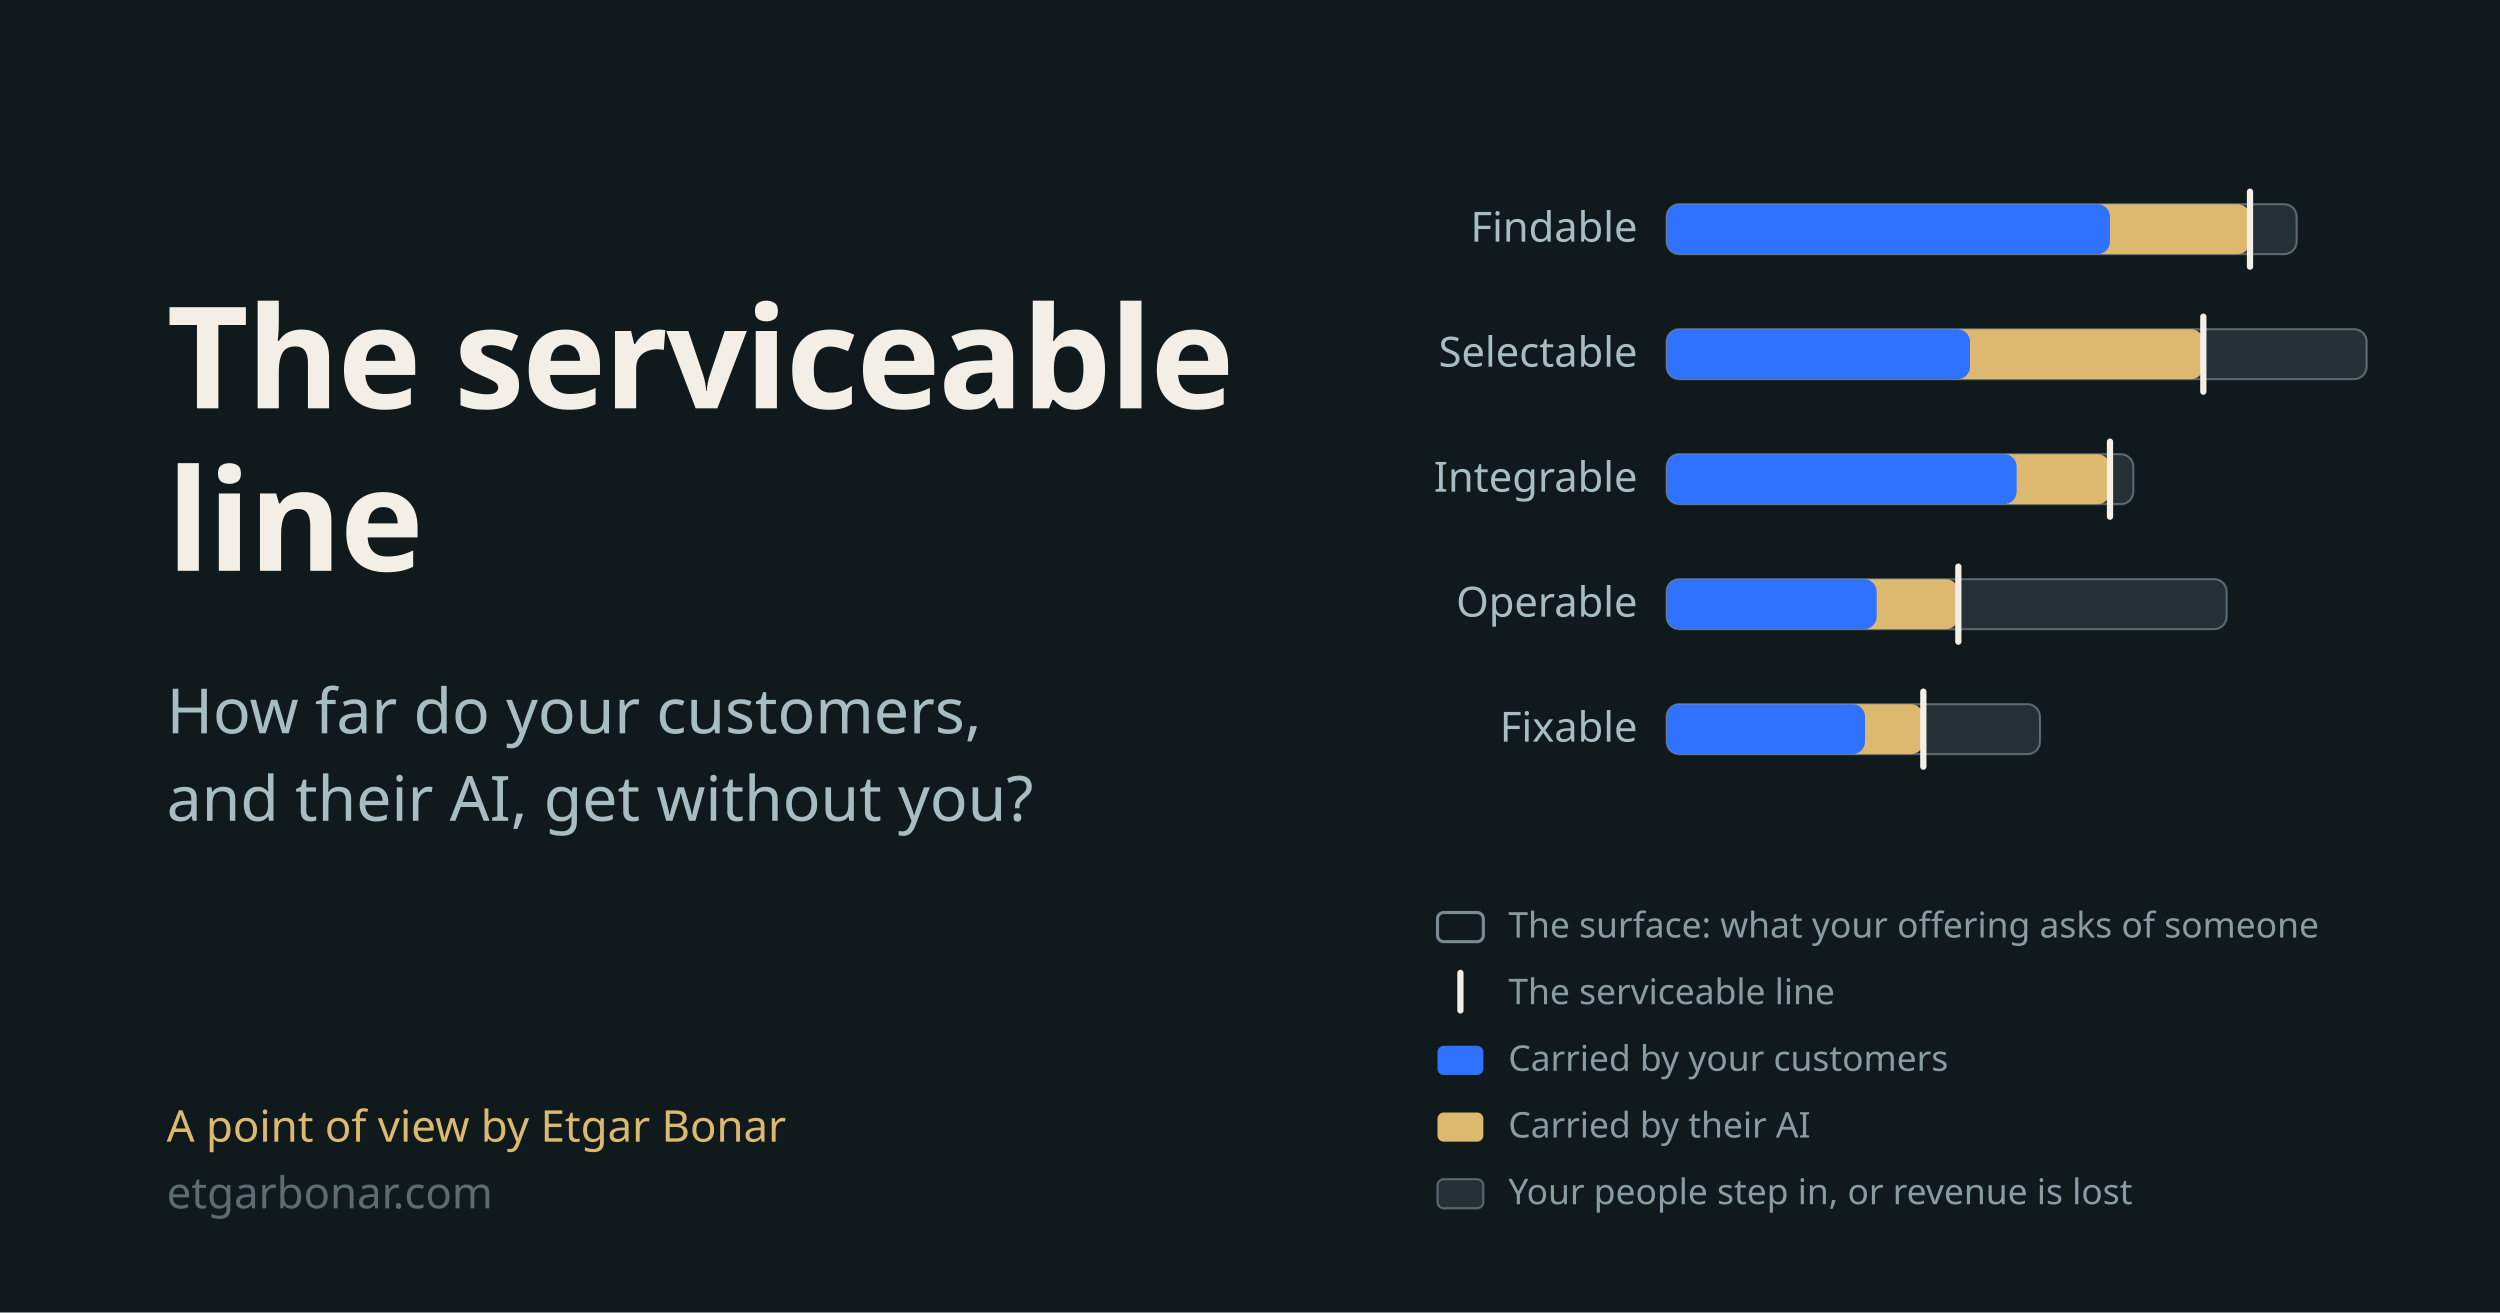
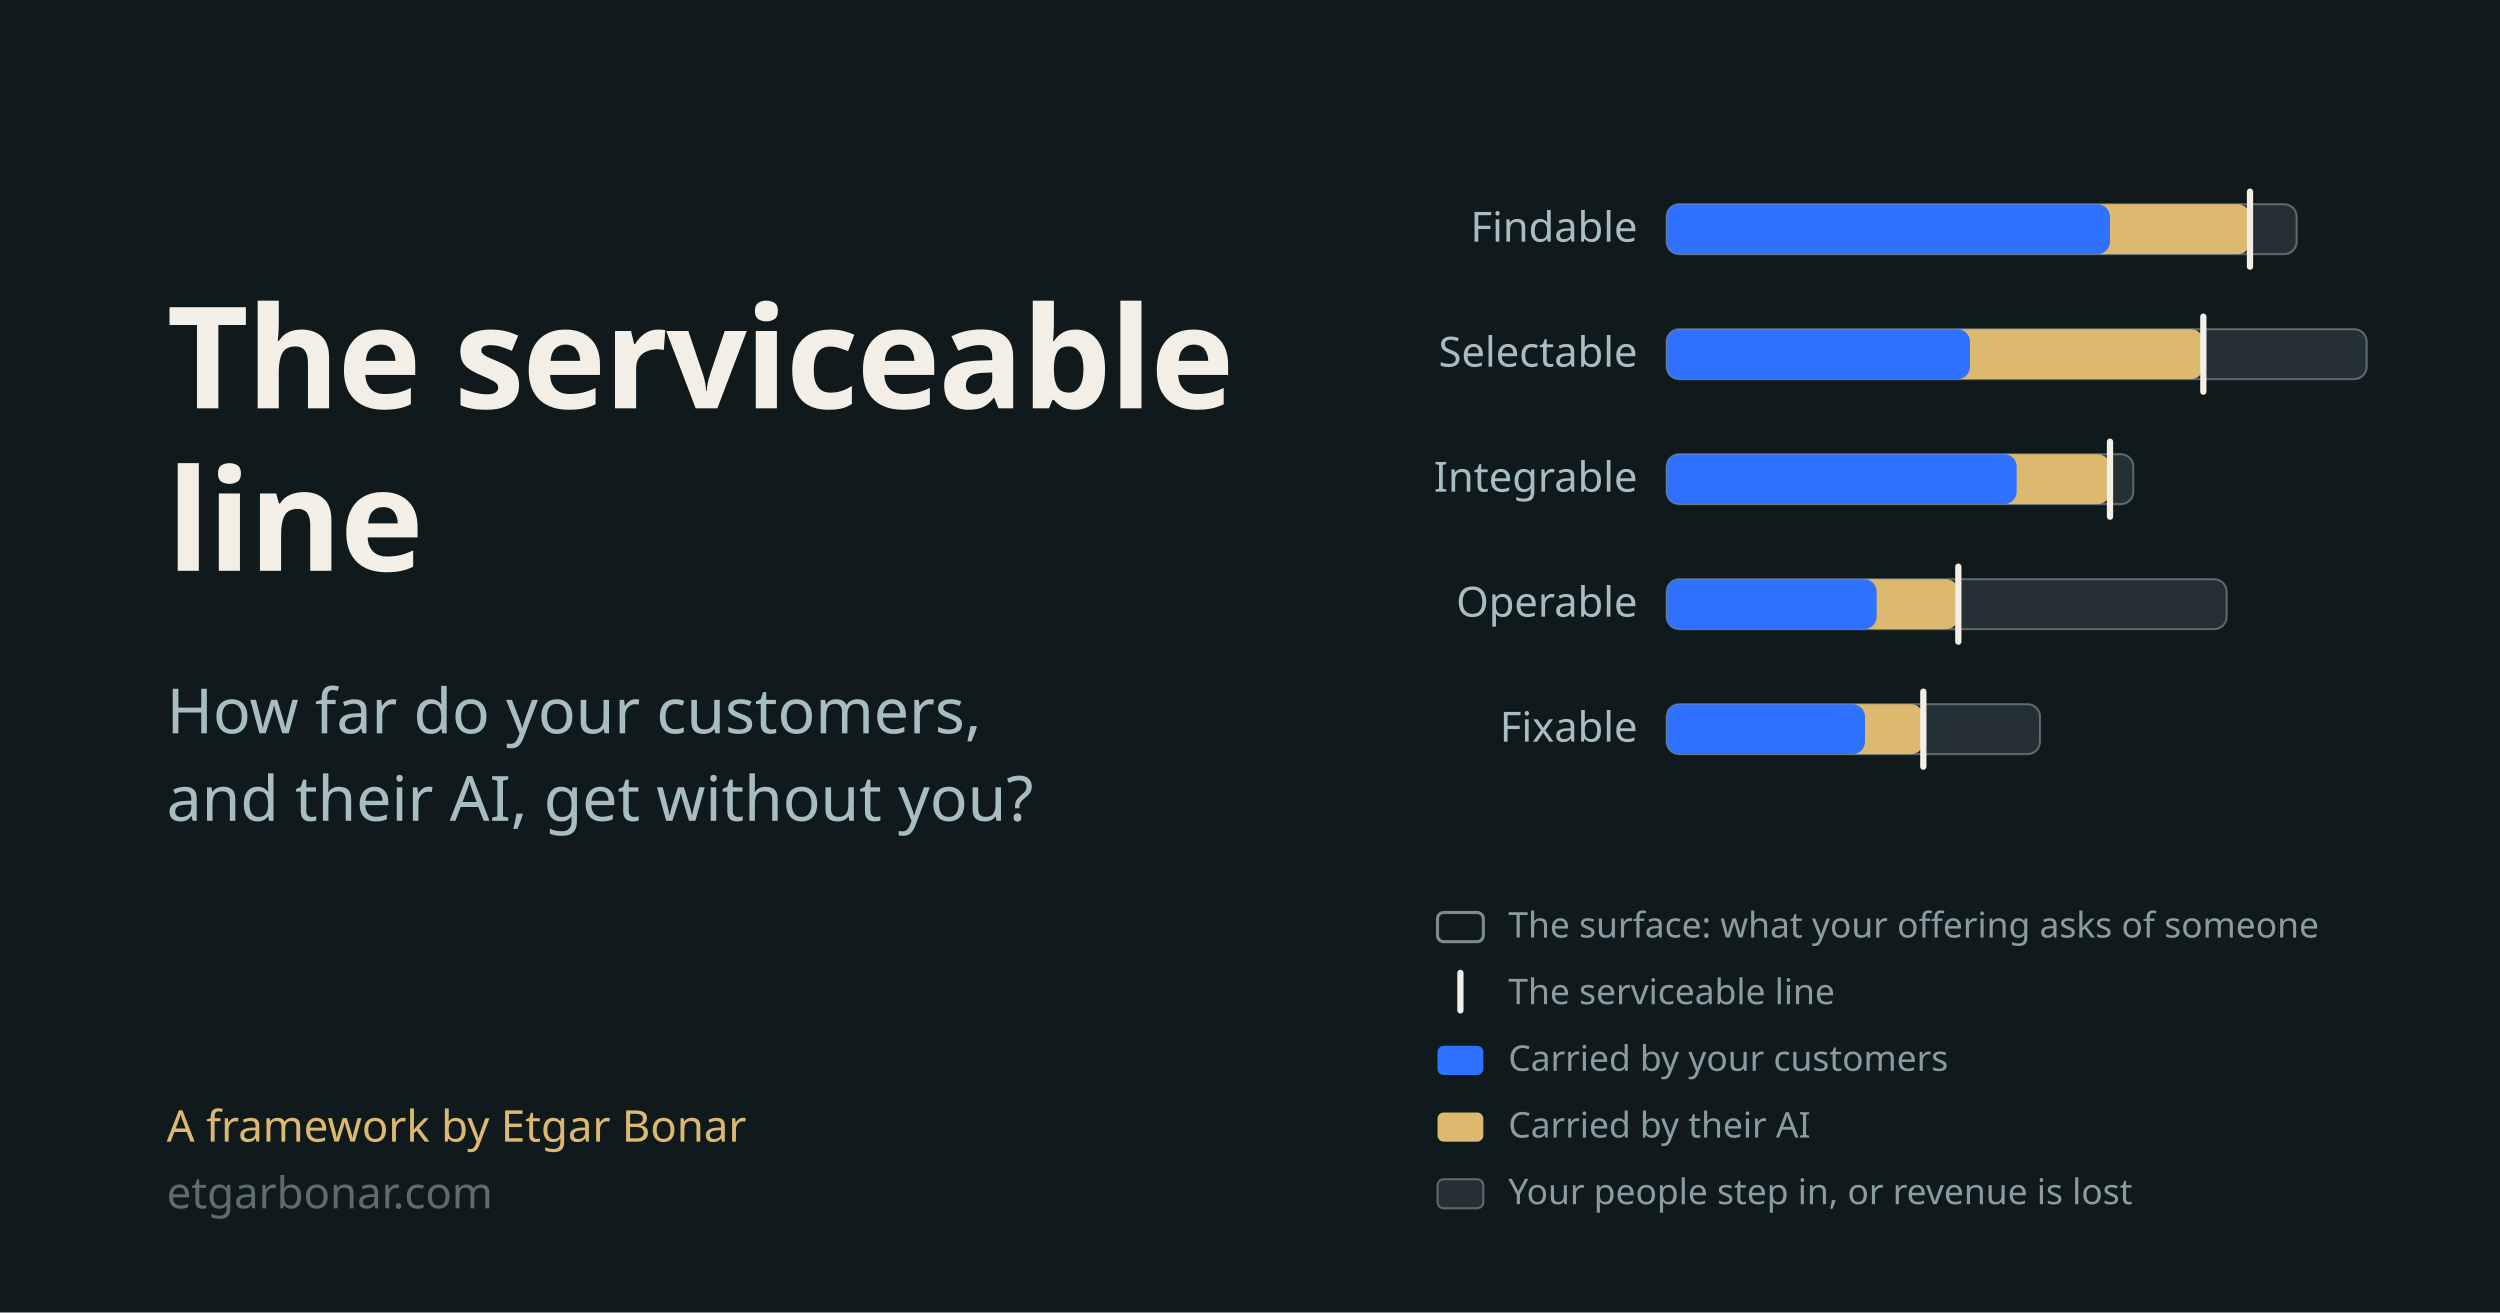
<svg xmlns="http://www.w3.org/2000/svg" width="1200" height="630" viewBox="0 0 1200 630" role="img" aria-labelledby="cardtitle carddesc">
  <rect width="1200" height="630" fill="#101a1d" />
  <text x="786" y="116" text-anchor="end" font-family="Noto Sans, Liberation Sans, Arial, Helvetica, sans-serif" font-size="20" fill="#a8bdc1">Findable</text>
  <rect x="800" y="98.0" width="302.4" height="24" rx="6.0" fill="#a8bdc1" fill-opacity=".14" stroke="#a8bdc1" stroke-opacity=".45" />
  <rect x="800" y="98.0" width="280.0" height="24" rx="6.0" fill="#dcb96f" />
  <rect x="800" y="98.0" width="212.8" height="24" rx="6.0" fill="#2f72ff" />
  <line x1="1080.0" y1="92.0" x2="1080.0" y2="128.0" stroke="#f4efe6" stroke-width="3" stroke-linecap="round" />
  <text x="786" y="176" text-anchor="end" font-family="Noto Sans, Liberation Sans, Arial, Helvetica, sans-serif" font-size="20" fill="#a8bdc1">Selectable</text>
  <rect x="800" y="158.0" width="336.0" height="24" rx="6.0" fill="#a8bdc1" fill-opacity=".14" stroke="#a8bdc1" stroke-opacity=".45" />
  <rect x="800" y="158.0" width="257.6" height="24" rx="6.0" fill="#dcb96f" />
  <rect x="800" y="158.0" width="145.6" height="24" rx="6.0" fill="#2f72ff" />
  <line x1="1057.6" y1="152.0" x2="1057.6" y2="188.0" stroke="#f4efe6" stroke-width="3" stroke-linecap="round" />
  <text x="786" y="236" text-anchor="end" font-family="Noto Sans, Liberation Sans, Arial, Helvetica, sans-serif" font-size="20" fill="#a8bdc1">Integrable</text>
  <rect x="800" y="218.0" width="224.0" height="24" rx="6.0" fill="#a8bdc1" fill-opacity=".14" stroke="#a8bdc1" stroke-opacity=".45" />
  <rect x="800" y="218.0" width="212.8" height="24" rx="6.0" fill="#dcb96f" />
  <rect x="800" y="218.0" width="168.0" height="24" rx="6.0" fill="#2f72ff" />
  <line x1="1012.8" y1="212.0" x2="1012.8" y2="248.0" stroke="#f4efe6" stroke-width="3" stroke-linecap="round" />
  <text x="786" y="296" text-anchor="end" font-family="Noto Sans, Liberation Sans, Arial, Helvetica, sans-serif" font-size="20" fill="#a8bdc1">Operable</text>
  <rect x="800" y="278.0" width="268.8" height="24" rx="6.0" fill="#a8bdc1" fill-opacity=".14" stroke="#a8bdc1" stroke-opacity=".45" />
  <rect x="800" y="278.0" width="140.0" height="24" rx="6.0" fill="#dcb96f" />
  <rect x="800" y="278.0" width="100.8" height="24" rx="6.0" fill="#2f72ff" />
  <line x1="940.0" y1="272.0" x2="940.0" y2="308.0" stroke="#f4efe6" stroke-width="3" stroke-linecap="round" />
  <text x="786" y="356" text-anchor="end" font-family="Noto Sans, Liberation Sans, Arial, Helvetica, sans-serif" font-size="20" fill="#a8bdc1">Fixable</text>
  <rect x="800" y="338.0" width="179.2" height="24" rx="6.0" fill="#a8bdc1" fill-opacity=".14" stroke="#a8bdc1" stroke-opacity=".45" />
  <rect x="800" y="338.0" width="123.2" height="24" rx="6.0" fill="#dcb96f" />
  <rect x="800" y="338.0" width="95.2" height="24" rx="6.0" fill="#2f72ff" />
  <line x1="923.2" y1="332.0" x2="923.2" y2="368.0" stroke="#f4efe6" stroke-width="3" stroke-linecap="round" />
  <rect x="690" y="438" width="22" height="14" rx="3" fill="none" stroke="#a8bdc1" stroke-opacity=".7" stroke-width="1.5" />
  <text x="724" y="450" font-family="Noto Sans, Liberation Sans, Arial, Helvetica, sans-serif" font-size="17" fill="#a8bdc1" opacity=".8">The surface: what your offering asks of someone</text>
  <line x1="701" y1="467" x2="701" y2="485" stroke="#f4efe6" stroke-width="3" stroke-linecap="round" />
  <text x="724" y="482" font-family="Noto Sans, Liberation Sans, Arial, Helvetica, sans-serif" font-size="17" fill="#a8bdc1" opacity=".8">The serviceable line</text>
  <rect x="690" y="502" width="22" height="14" rx="3" fill="#2f72ff" />
  <text x="724" y="514" font-family="Noto Sans, Liberation Sans, Arial, Helvetica, sans-serif" font-size="17" fill="#a8bdc1" opacity=".8">Carried by your customers</text>
  <rect x="690" y="534" width="22" height="14" rx="3" fill="#dcb96f" />
  <text x="724" y="546" font-family="Noto Sans, Liberation Sans, Arial, Helvetica, sans-serif" font-size="17" fill="#a8bdc1" opacity=".8">Carried by their AI</text>
  <rect x="690" y="566" width="22" height="14" rx="3" fill="#a8bdc1" fill-opacity=".14" stroke="#a8bdc1" stroke-opacity=".45" />
  <text x="724" y="578" font-family="Noto Sans, Liberation Sans, Arial, Helvetica, sans-serif" font-size="17" fill="#a8bdc1" opacity=".8">Your people step in, or revenue is lost</text>
  <text x="80" y="196" font-family="Noto Sans, Liberation Sans, Arial, Helvetica, sans-serif" font-size="68" font-weight="700" letter-spacing="-1" fill="#f4efe6">The serviceable</text>
  <text x="80" y="274" font-family="Noto Sans, Liberation Sans, Arial, Helvetica, sans-serif" font-size="68" font-weight="700" letter-spacing="-1" fill="#f4efe6">line</text>
  <text x="80" y="352" font-family="Noto Sans, Liberation Sans, Arial, Helvetica, sans-serif" font-size="30" fill="#a8bdc1">How far do your customers,</text>
  <text x="80" y="394" font-family="Noto Sans, Liberation Sans, Arial, Helvetica, sans-serif" font-size="30" fill="#a8bdc1">and their AI, get without you?</text>
-   <text x="80" y="548" font-family="Noto Sans, Liberation Sans, Arial, Helvetica, sans-serif" font-size="21" fill="#dcb96f">A point of view by Etgar Bonar</text>
+   <text x="80" y="548" font-family="Noto Sans, Liberation Sans, Arial, Helvetica, sans-serif" font-size="21" fill="#dcb96f">A framework by Etgar Bonar</text>
  <text x="80" y="580" font-family="Noto Sans, Liberation Sans, Arial, Helvetica, sans-serif" font-size="21" fill="#a8bdc1" opacity=".5">etgarbonar.com</text>
</svg>
